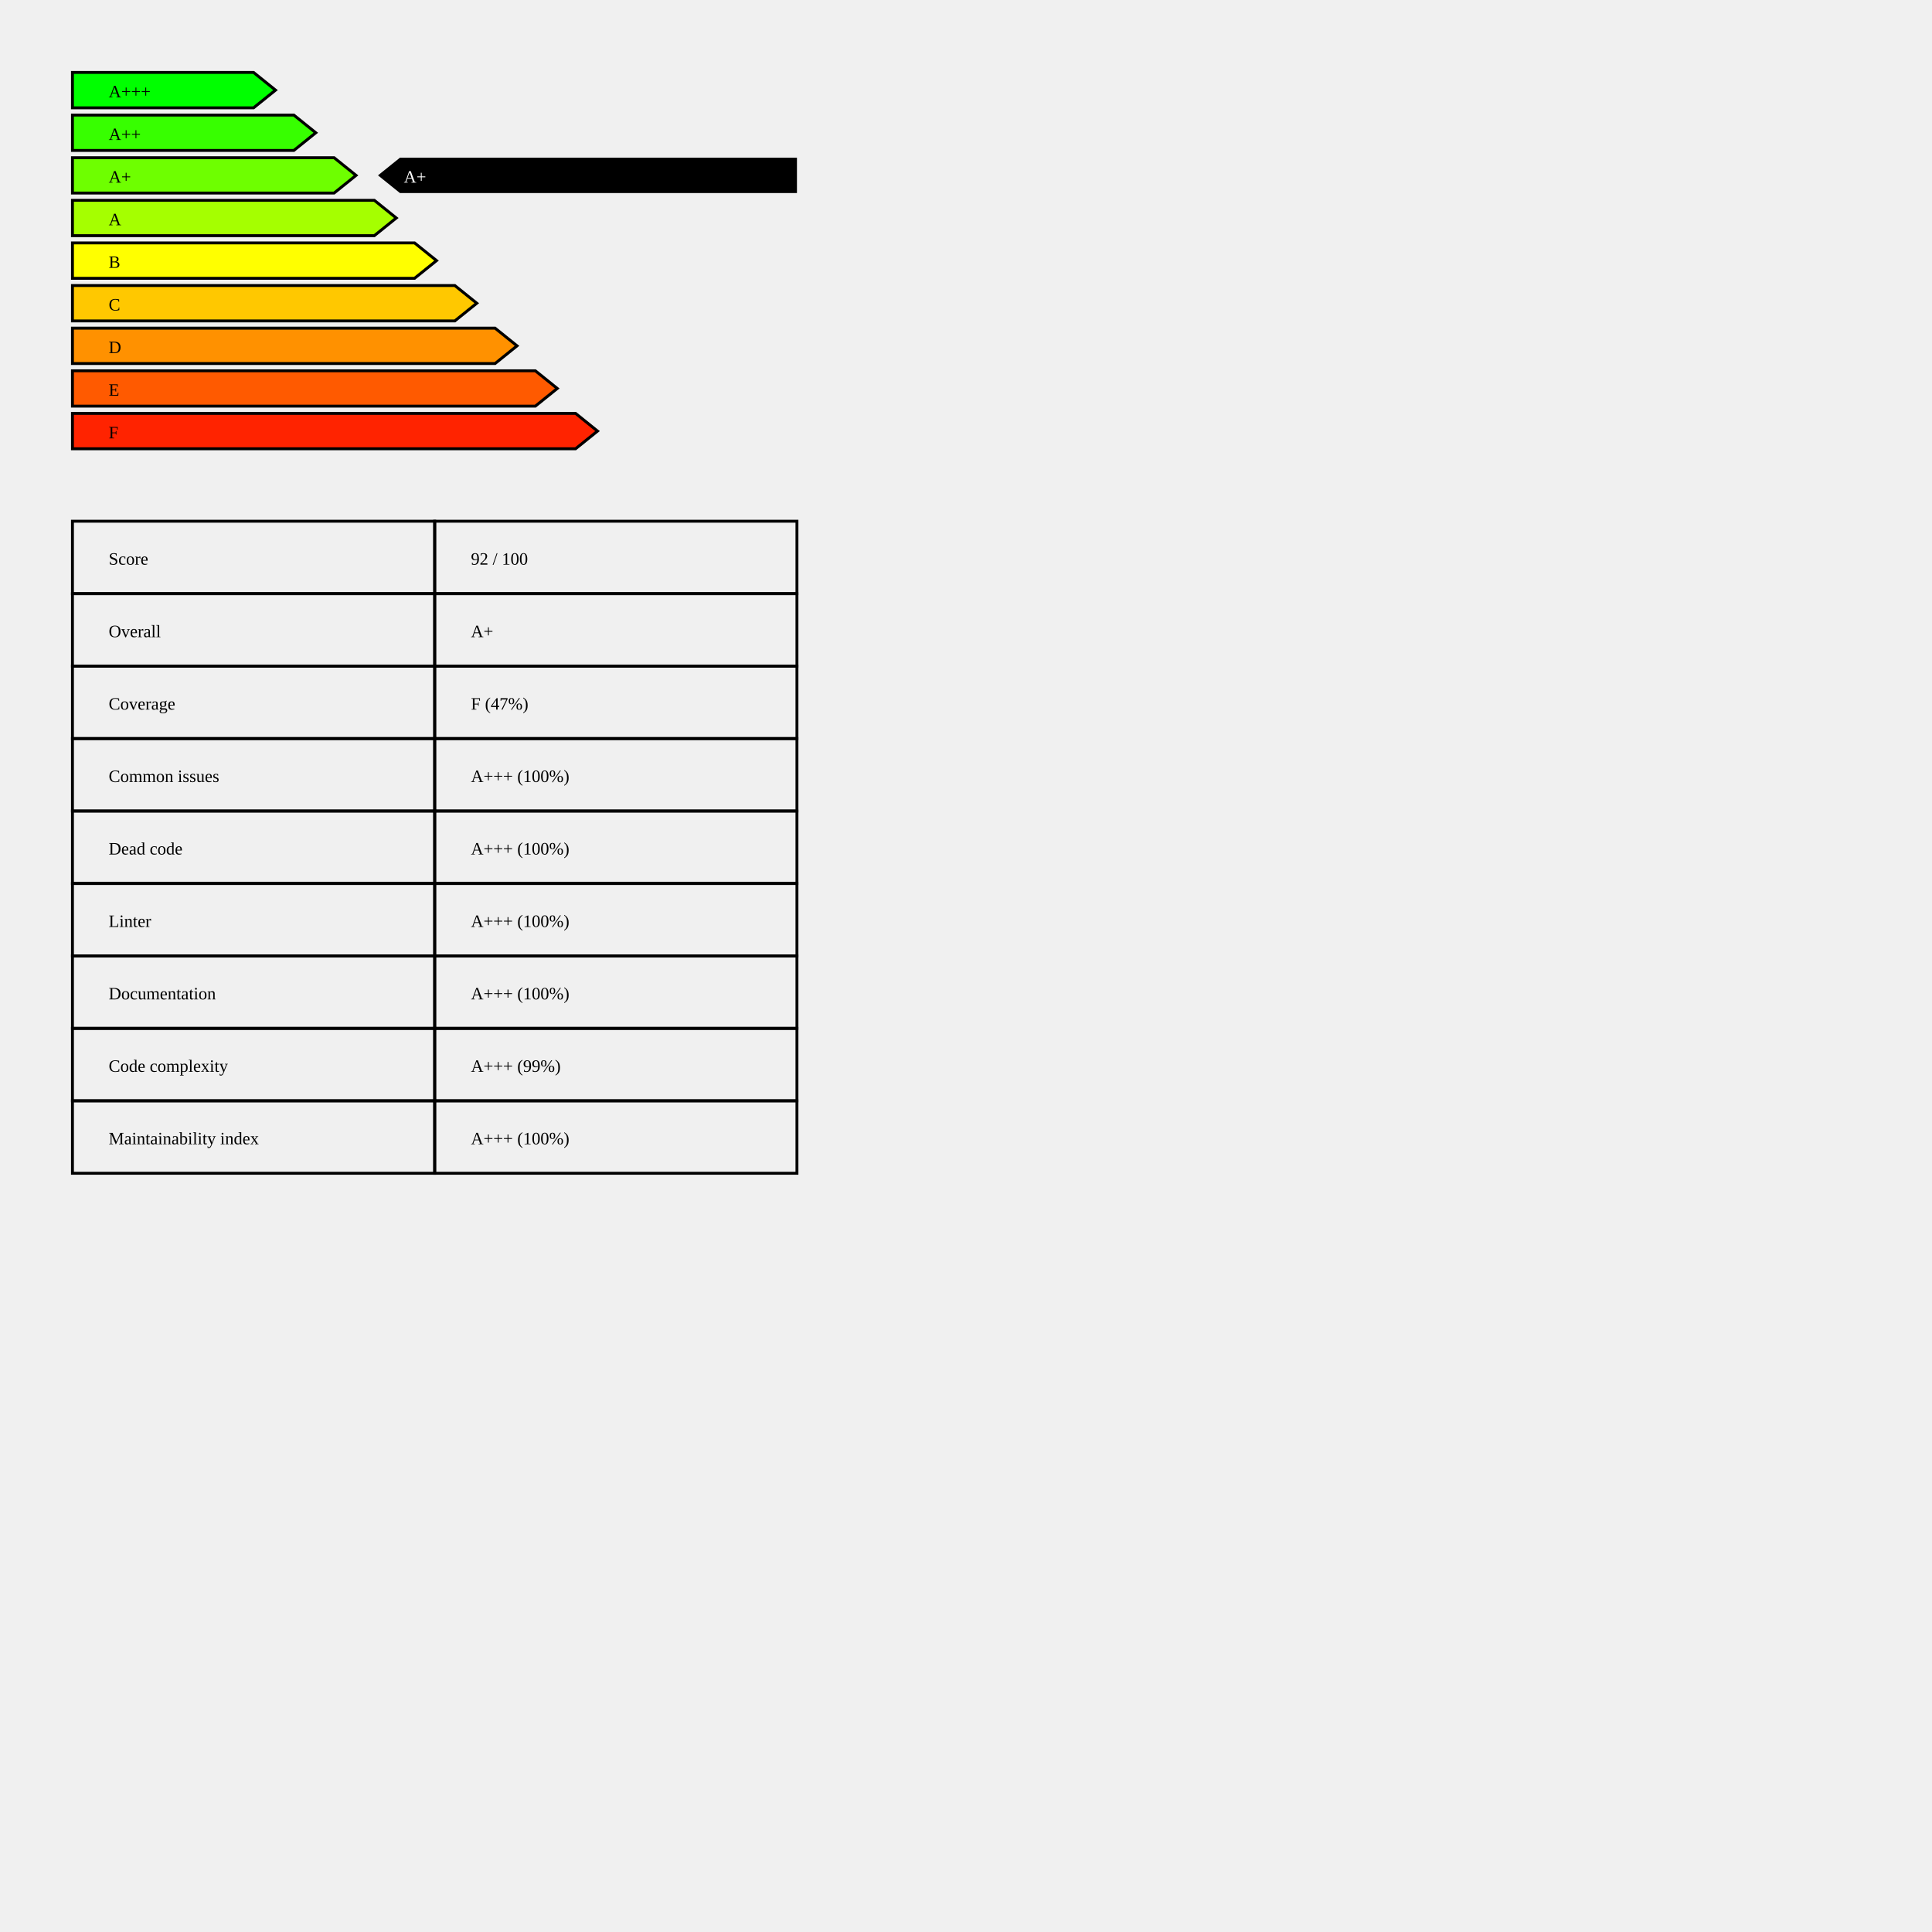
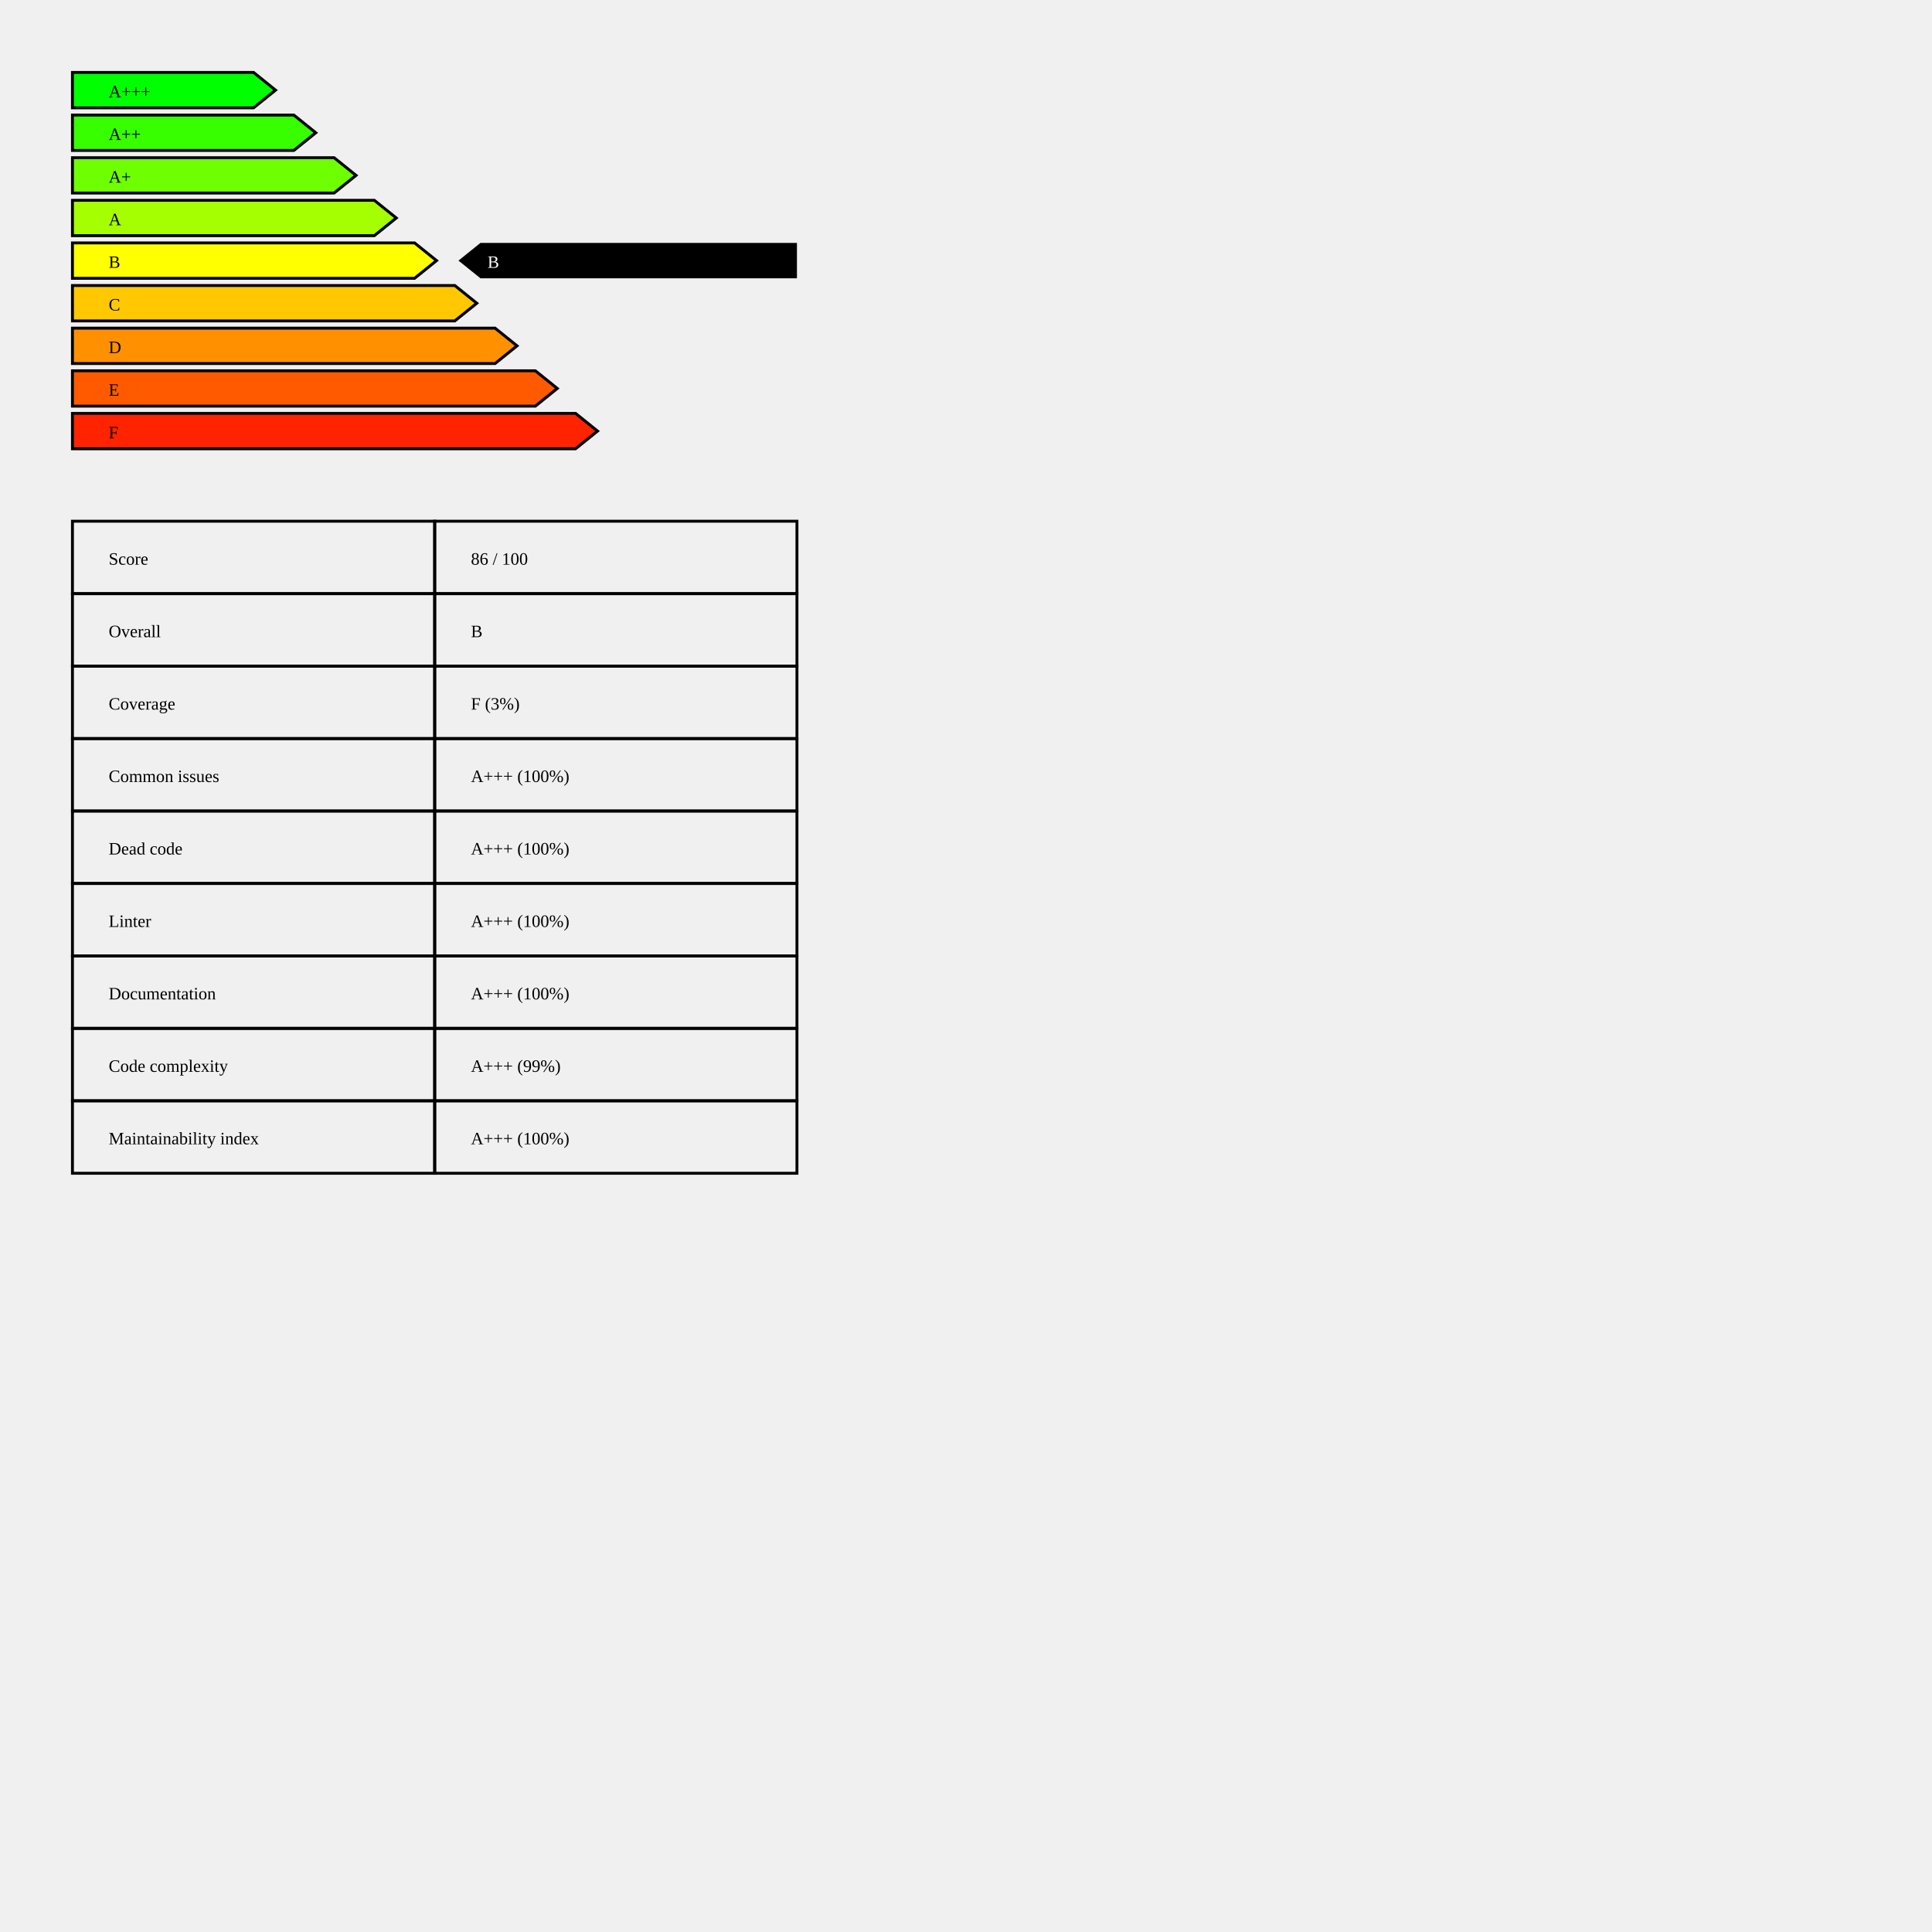
<svg xmlns="http://www.w3.org/2000/svg" baseProfile="full" height="1000pt" version="1.1" width="1000pt">
  <defs />
  <polygon points="50,50.0 175.0,50.0 190.152,62.206 175.0,74.412 50,74.412 50,50.0" style="fill:rgb(0 255 0);stroke:black;stroke-width:2;" />
  <text x="75.0" y="67.206">A+++</text>
  <polygon points="50,79.412 202.778,79.412 217.929,91.618 202.778,103.824 50,103.824 50,79.412" style="fill:rgb(55 255 0);stroke:black;stroke-width:2;" />
  <text x="75.0" y="96.618">A++</text>
  <polygon points="50,108.824 230.556,108.824 245.707,121.029 230.556,133.235 50,133.235 50,108.824" style="fill:rgb(110 255 0);stroke:black;stroke-width:2;" />
  <text x="75.0" y="126.029">A+</text>
  <polygon points="50,138.235 258.333,138.235 273.485,150.441 258.333,162.647 50,162.647 50,138.235" style="fill:rgb(165 255 0);stroke:black;stroke-width:2;" />
  <text x="75.0" y="155.441">A</text>
  <polygon points="50,167.647 286.111,167.647 301.263,179.853 286.111,192.059 50,192.059 50,167.647" style="fill:rgb(255 255 0);stroke:black;stroke-width:2;" />
  <text x="75.0" y="184.853">B</text>
  <polygon points="50,197.059 313.889,197.059 329.04,209.265 313.889,221.471 50,221.471 50,197.059" style="fill:rgb(255 200 0);stroke:black;stroke-width:2;" />
  <text x="75.0" y="214.265">C</text>
  <polygon points="50,226.471 341.667,226.471 356.818,238.676 341.667,250.882 50,250.882 50,226.471" style="fill:rgb(255 145 0);stroke:black;stroke-width:2;" />
  <text x="75.0" y="243.676">D</text>
  <polygon points="50,255.882 369.444,255.882 384.596,268.088 369.444,280.294 50,280.294 50,255.882" style="fill:rgb(255 90 0);stroke:black;stroke-width:2;" />
  <text x="75.0" y="273.088">E</text>
  <polygon points="50,285.294 397.222,285.294 412.374,297.5 397.222,309.706 50,309.706 50,285.294" style="fill:rgb(255 35 0);stroke:black;stroke-width:2;" />
  <text x="75.0" y="302.5">F</text>
-   <polygon points="276.01,108.824 260.859,121.029 276.01,133.235 550,133.235 550,108.824" style="fill:black;" />
-   <text fill="white" x="278.687" y="126.029">A+</text>
+   <polygon points="331.566,167.647 316.414,179.853 331.566,192.059 550,192.059 550,167.647" style="fill:black;" />
+   <text fill="white" x="336.465" y="184.853">B</text>
  <text x="75.0" y="389.706">Score</text>
-   <text x="325.0" y="389.706">92 / 100</text>
+   <text x="325.0" y="389.706">86 / 100</text>
  <polygon points="50,359.706 300,359.706 300,409.706 50,409.706 50,359.706" style="fill:none; stroke:black;stroke-width:2;" />
  <polygon points="300,359.706 550,359.706 550,409.706 300,409.706 300,359.706" style="fill:none; stroke:black;stroke-width:2;" />
  <text x="75.0" y="439.706">Overall</text>
-   <text x="325.0" y="439.706">A+</text>
+   <text x="325.0" y="439.706">B</text>
  <polygon points="50,409.706 300,409.706 300,459.706 50,459.706 50,409.706" style="fill:none; stroke:black;stroke-width:2;" />
  <polygon points="300,409.706 550,409.706 550,459.706 300,459.706 300,409.706" style="fill:none; stroke:black;stroke-width:2;" />
  <text x="75.0" y="489.706">Coverage</text>
-   <text x="325.0" y="489.706">F  (47%)</text>
+   <text x="325.0" y="489.706">F  (3%)</text>
  <polygon points="50,459.706 300,459.706 300,509.706 50,509.706 50,459.706" style="fill:none; stroke:black;stroke-width:2;" />
  <polygon points="300,459.706 550,459.706 550,509.706 300,509.706 300,459.706" style="fill:none; stroke:black;stroke-width:2;" />
  <text x="75.0" y="539.706">Common issues</text>
  <text x="325.0" y="539.706">A+++  (100%)</text>
  <polygon points="50,509.706 300,509.706 300,559.706 50,559.706 50,509.706" style="fill:none; stroke:black;stroke-width:2;" />
  <polygon points="300,509.706 550,509.706 550,559.706 300,559.706 300,509.706" style="fill:none; stroke:black;stroke-width:2;" />
  <text x="75.0" y="589.706">Dead code</text>
  <text x="325.0" y="589.706">A+++  (100%)</text>
  <polygon points="50,559.706 300,559.706 300,609.706 50,609.706 50,559.706" style="fill:none; stroke:black;stroke-width:2;" />
  <polygon points="300,559.706 550,559.706 550,609.706 300,609.706 300,559.706" style="fill:none; stroke:black;stroke-width:2;" />
  <text x="75.0" y="639.706">Linter</text>
  <text x="325.0" y="639.706">A+++  (100%)</text>
  <polygon points="50,609.706 300,609.706 300,659.706 50,659.706 50,609.706" style="fill:none; stroke:black;stroke-width:2;" />
  <polygon points="300,609.706 550,609.706 550,659.706 300,659.706 300,609.706" style="fill:none; stroke:black;stroke-width:2;" />
  <text x="75.0" y="689.706">Documentation</text>
  <text x="325.0" y="689.706">A+++  (100%)</text>
  <polygon points="50,659.706 300,659.706 300,709.706 50,709.706 50,659.706" style="fill:none; stroke:black;stroke-width:2;" />
  <polygon points="300,659.706 550,659.706 550,709.706 300,709.706 300,659.706" style="fill:none; stroke:black;stroke-width:2;" />
  <text x="75.0" y="739.706">Code complexity</text>
  <text x="325.0" y="739.706">A+++  (99%)</text>
  <polygon points="50,709.706 300,709.706 300,759.706 50,759.706 50,709.706" style="fill:none; stroke:black;stroke-width:2;" />
  <polygon points="300,709.706 550,709.706 550,759.706 300,759.706 300,709.706" style="fill:none; stroke:black;stroke-width:2;" />
  <text x="75.0" y="789.706">Maintainability index</text>
  <text x="325.0" y="789.706">A+++  (100%)</text>
  <polygon points="50,759.706 300,759.706 300,809.706 50,809.706 50,759.706" style="fill:none; stroke:black;stroke-width:2;" />
  <polygon points="300,759.706 550,759.706 550,809.706 300,809.706 300,759.706" style="fill:none; stroke:black;stroke-width:2;" />
</svg>
